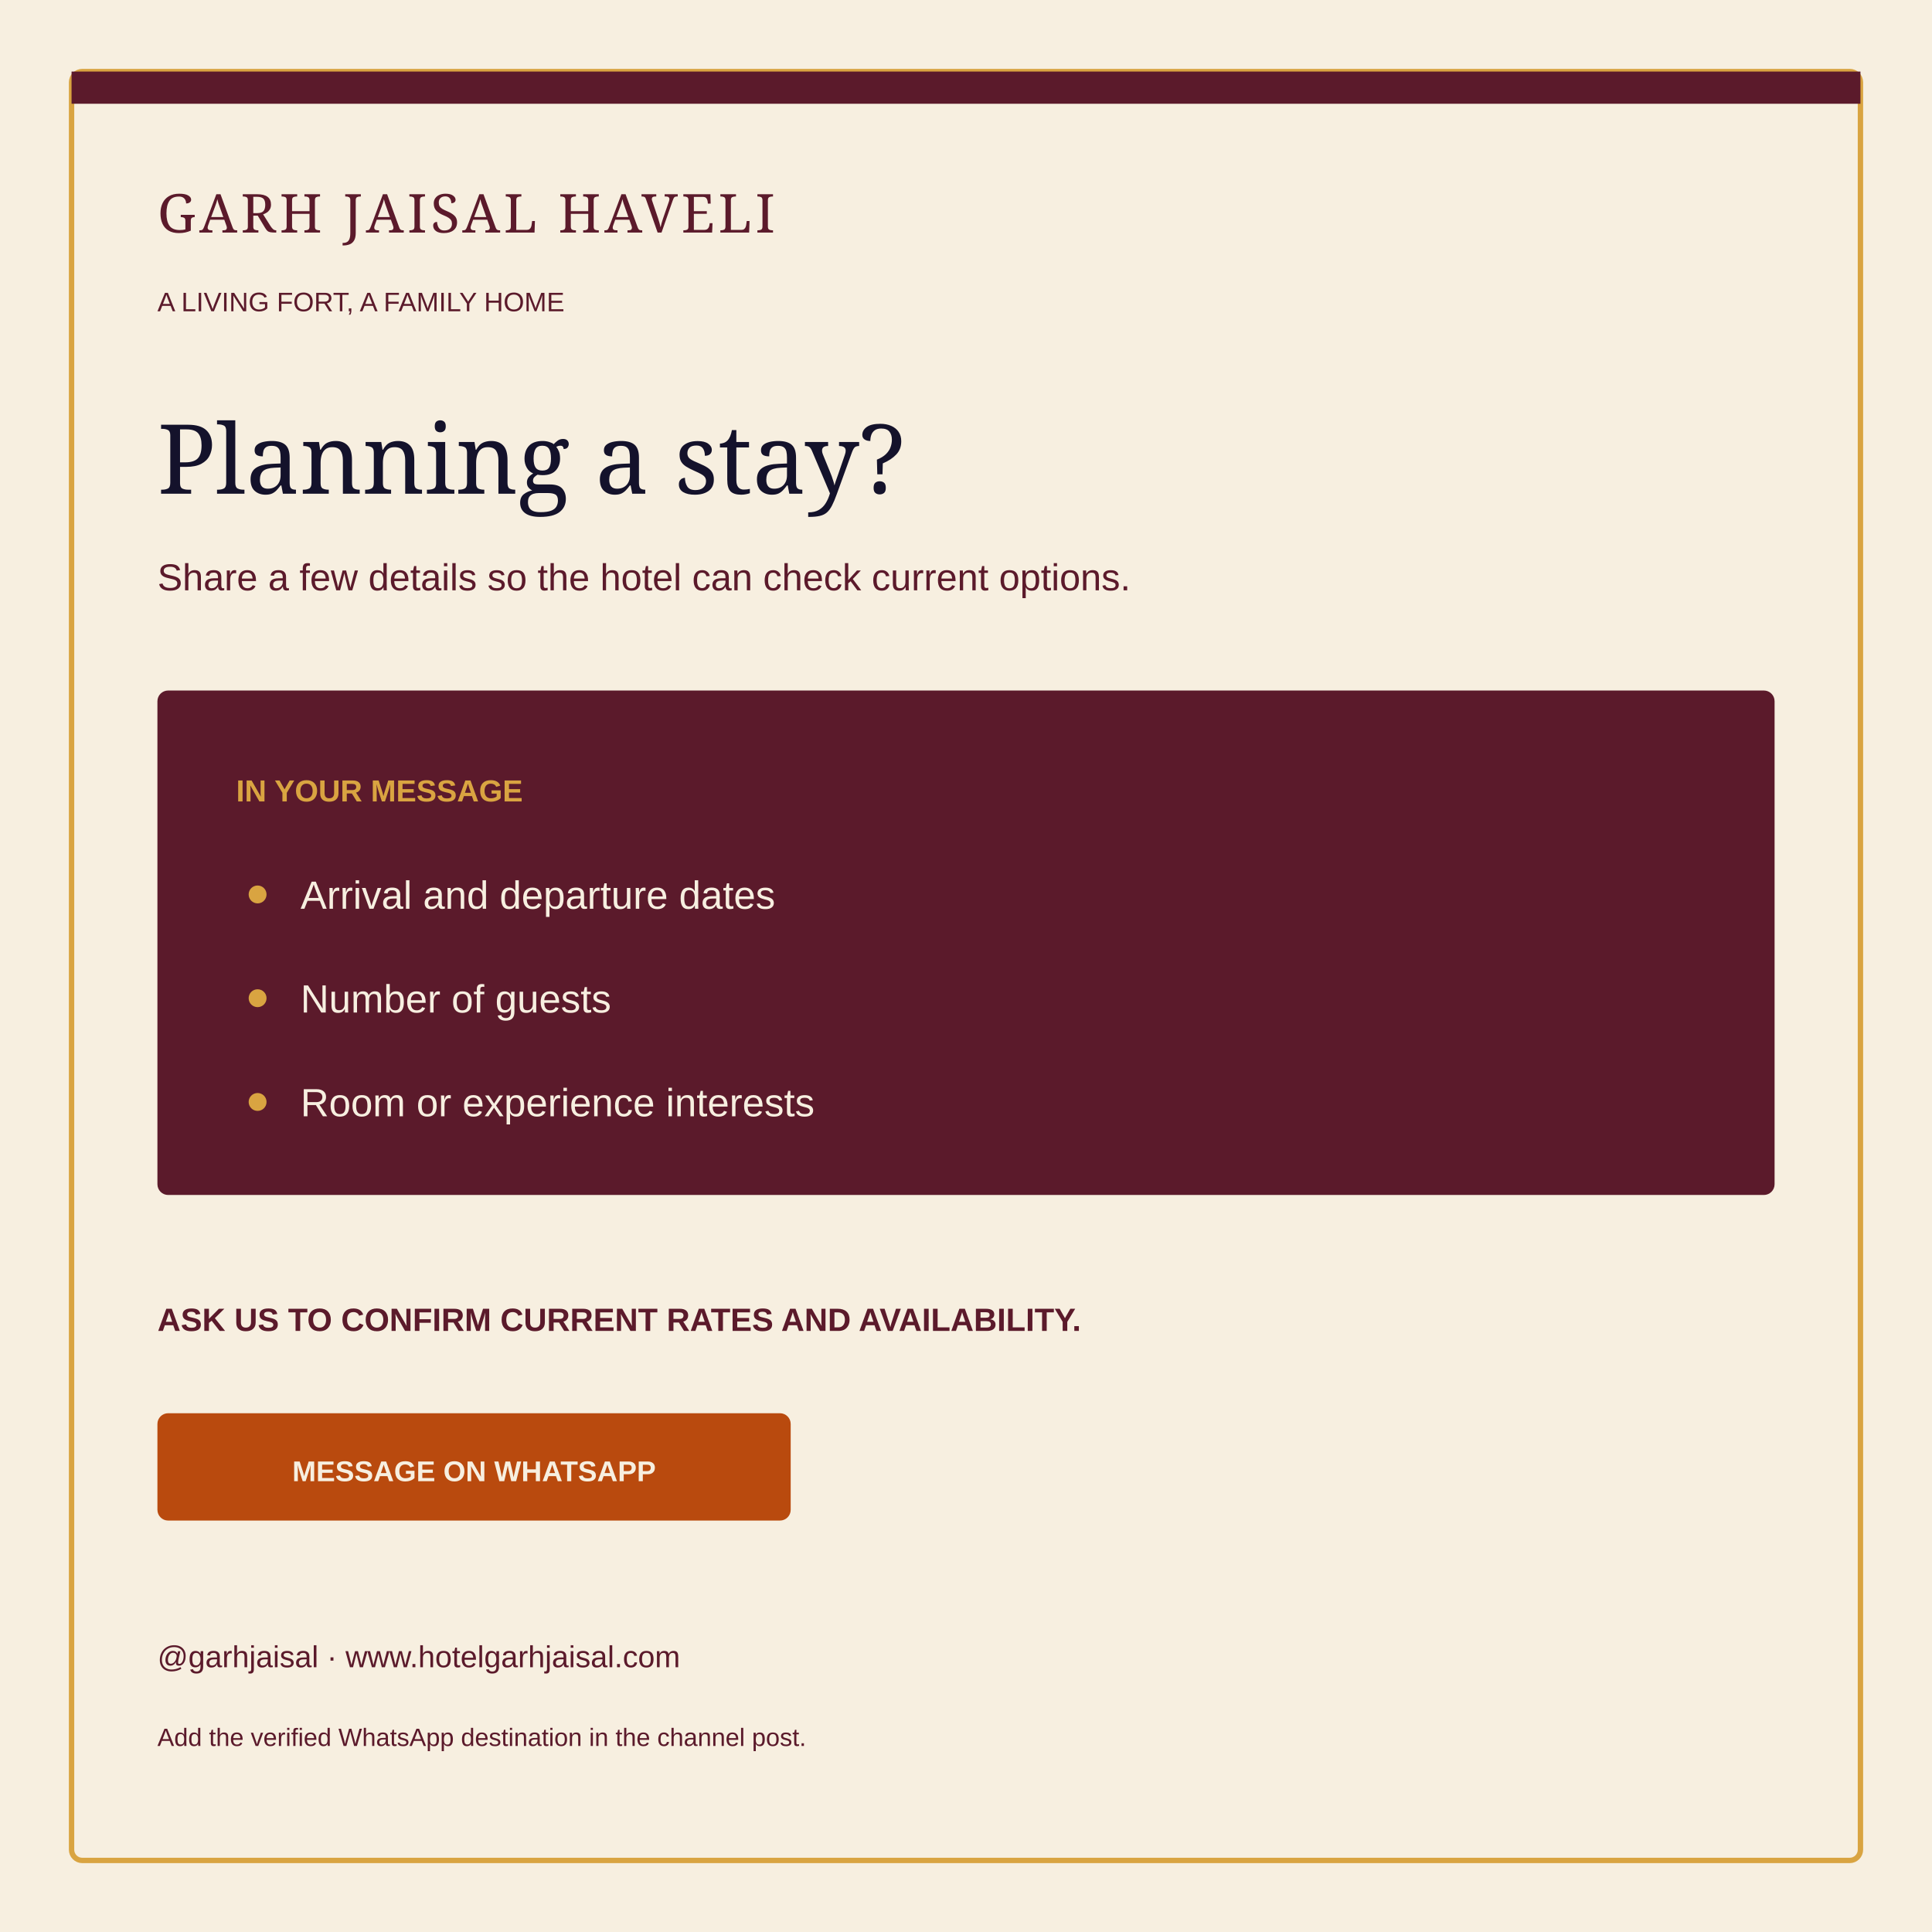
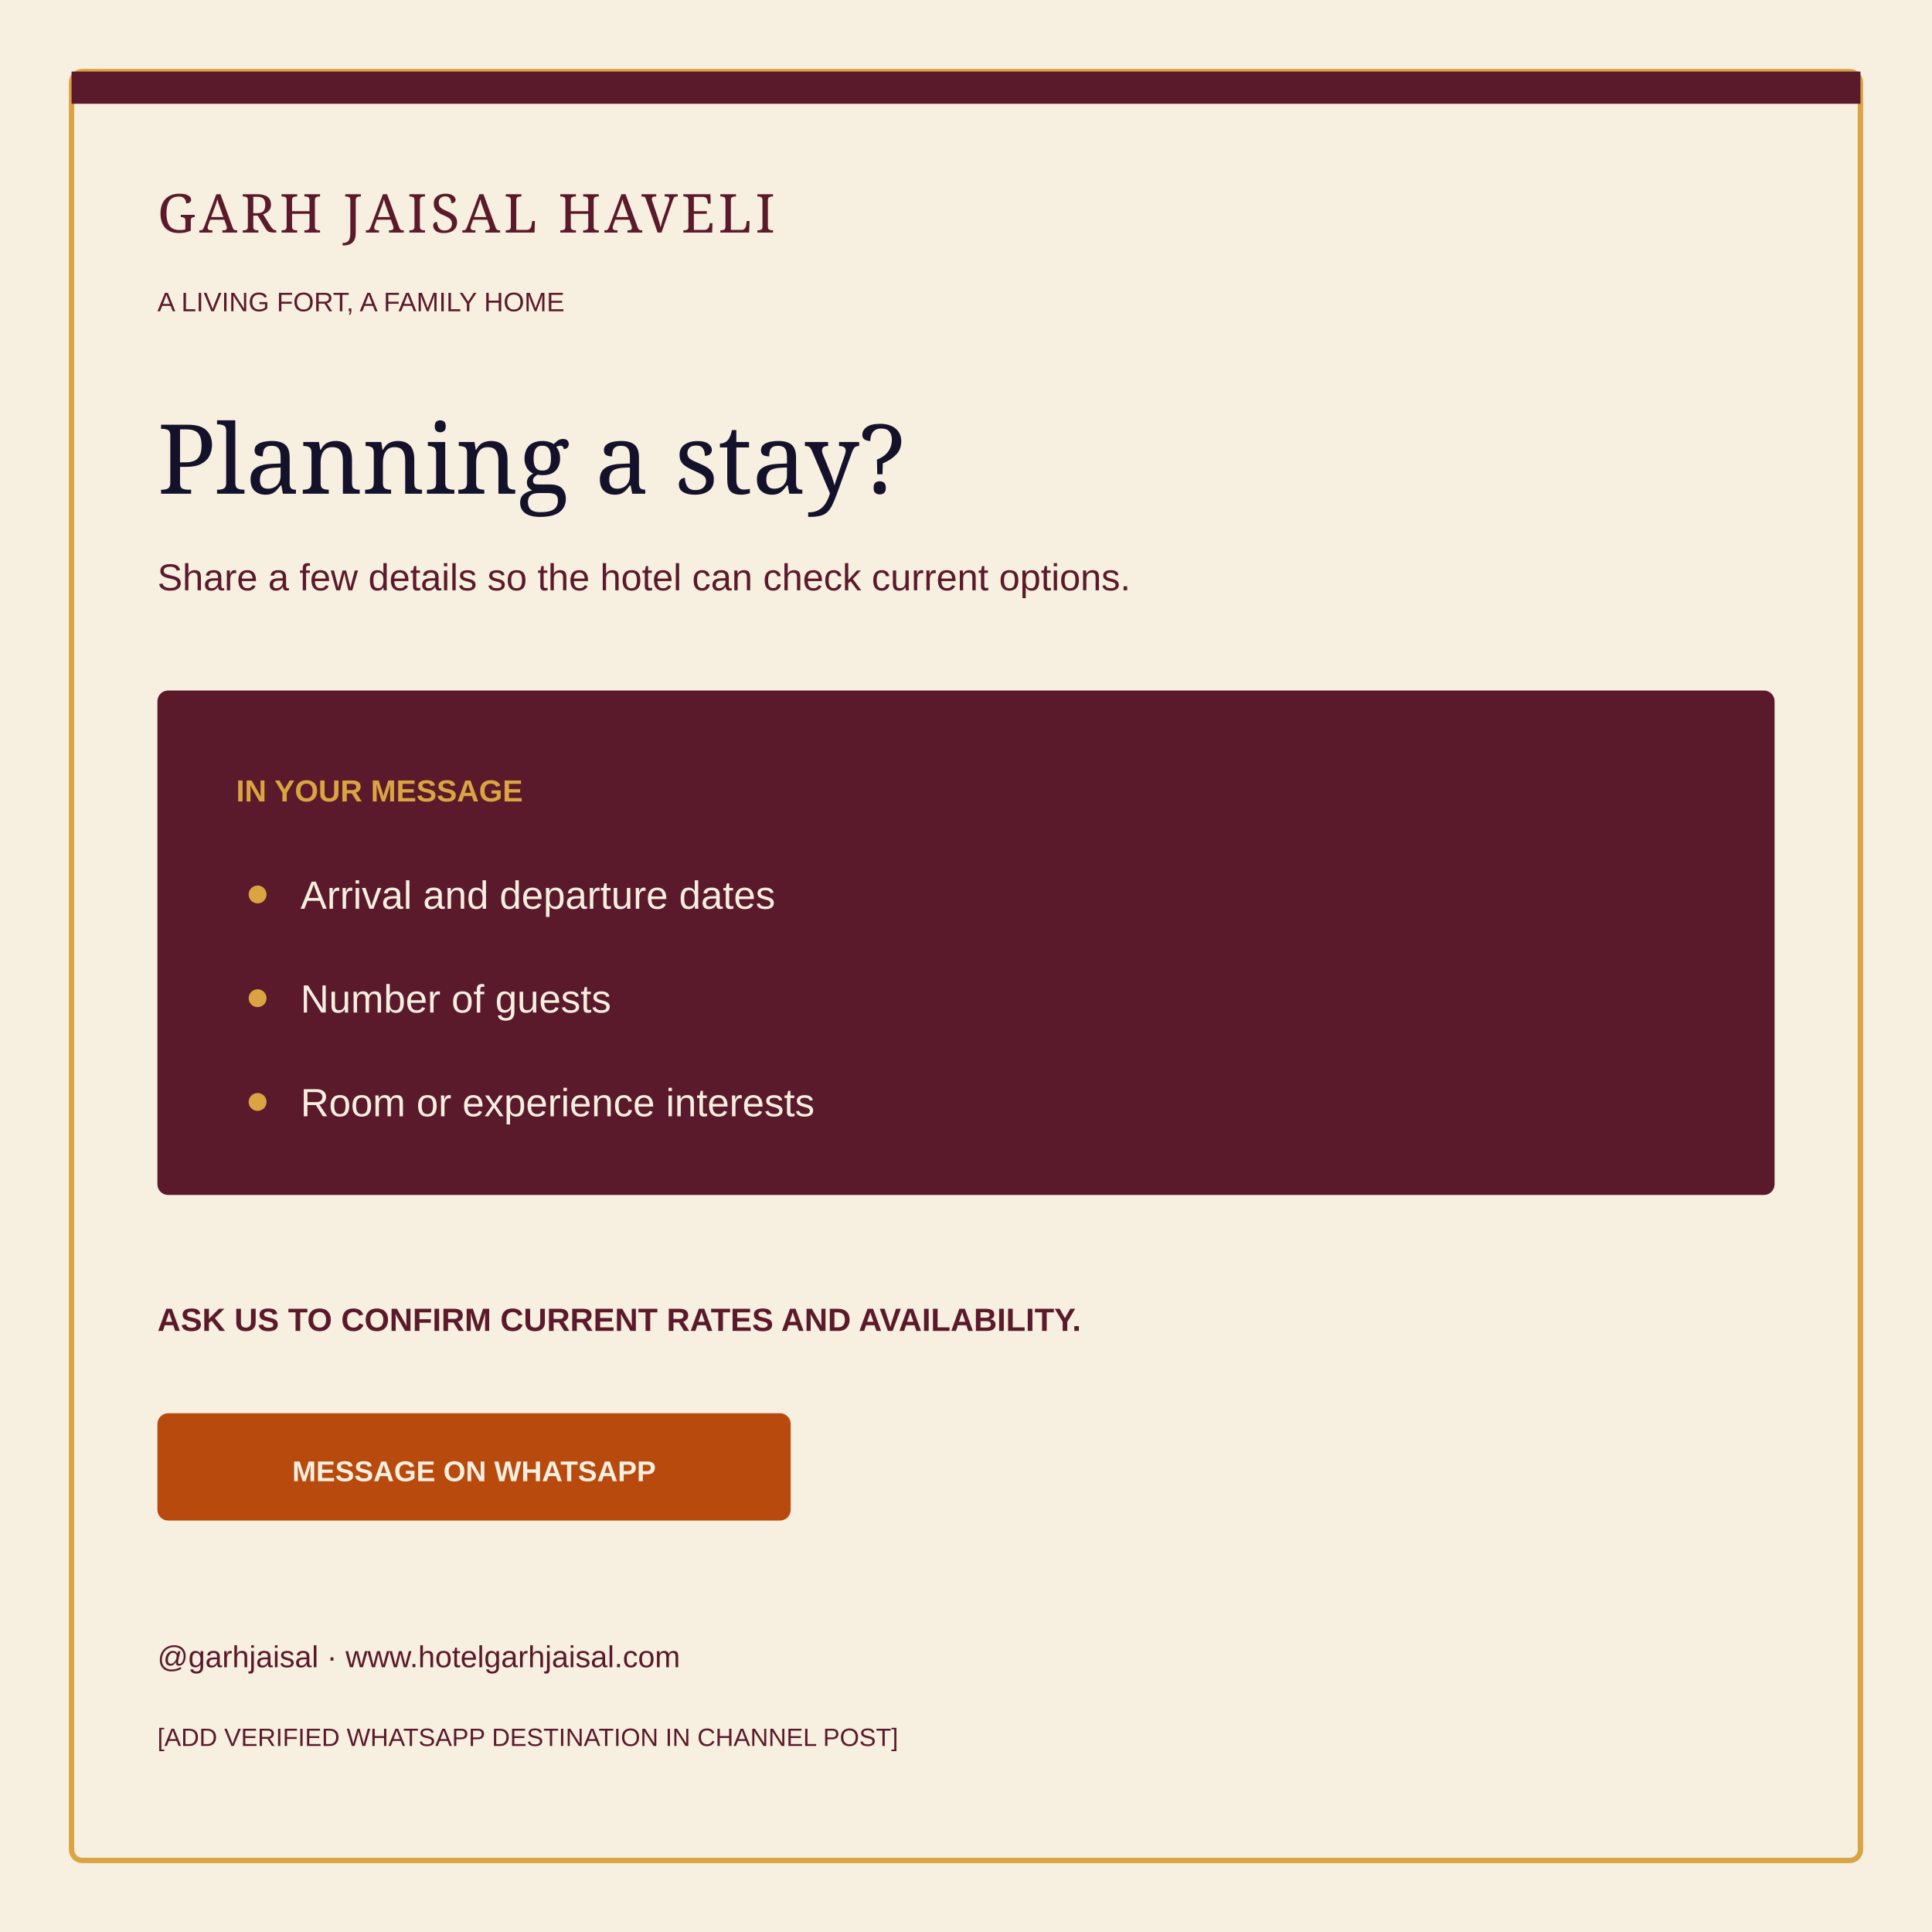
<svg xmlns="http://www.w3.org/2000/svg" width="1080" height="1080" viewBox="0 0 1080 1080" role="img" aria-labelledby="title desc">
  <rect width="1080" height="1080" fill="#F7EFE0" />
  <rect x="40" y="40" width="1000" height="1000" rx="6" fill="none" stroke="#D9A441" stroke-width="3" />
  <rect x="40" y="40" width="1000" height="18" fill="#5B1A2B" />
  <text x="88" y="130" fill="#5B1A2B" font-family="Georgia,serif" font-size="30" letter-spacing="2">GARH JAISAL HAVELI</text>
  <text x="88" y="174" fill="#5B1A2B" font-family="Arial,sans-serif" font-size="15">A LIVING FORT, A FAMILY HOME</text>
  <text x="88" y="276" fill="#14122B" font-family="Georgia,serif" font-size="54">Planning a stay?</text>
  <text x="88" y="330" fill="#5B1A2B" font-family="Arial,sans-serif" font-size="21">Share a few details so the hotel can check current options.</text>
  <rect x="88" y="386" width="904" height="282" rx="6" fill="#5B1A2B" />
  <text x="132" y="448" fill="#D9A441" font-family="Arial,sans-serif" font-size="17" font-weight="700">IN YOUR MESSAGE</text>
  <circle cx="144" cy="500" r="5" fill="#D9A441" />
  <text x="168" y="508" fill="#F7EFE0" font-family="Arial,sans-serif" font-size="22">Arrival and departure dates</text>
  <circle cx="144" cy="558" r="5" fill="#D9A441" />
  <text x="168" y="566" fill="#F7EFE0" font-family="Arial,sans-serif" font-size="22">Number of guests</text>
  <circle cx="144" cy="616" r="5" fill="#D9A441" />
  <text x="168" y="624" fill="#F7EFE0" font-family="Arial,sans-serif" font-size="22">Room or experience interests</text>
  <text x="88" y="744" fill="#5B1A2B" font-family="Arial,sans-serif" font-size="18" font-weight="700">ASK US TO CONFIRM CURRENT RATES AND AVAILABILITY.</text>
  <rect x="88" y="790" width="354" height="60" rx="6" fill="#B94A0E" />
  <text x="265" y="828" text-anchor="middle" fill="#F7EFE0" font-family="Arial,sans-serif" font-size="16" font-weight="700">MESSAGE ON WHATSAPP</text>
  <text x="88" y="932" fill="#5B1A2B" font-family="Arial,sans-serif" font-size="17">@garhjaisal · www.hotelgarhjaisal.com</text>
-   <text x="88" y="976" fill="#5B1A2B" font-family="Arial,sans-serif" font-size="14">Add the verified WhatsApp destination in the channel post.</text>
+   <text x="88" y="976" fill="#5B1A2B" font-family="Arial,sans-serif" font-size="14">[ADD VERIFIED WHATSAPP DESTINATION IN CHANNEL POST]</text>
</svg>
